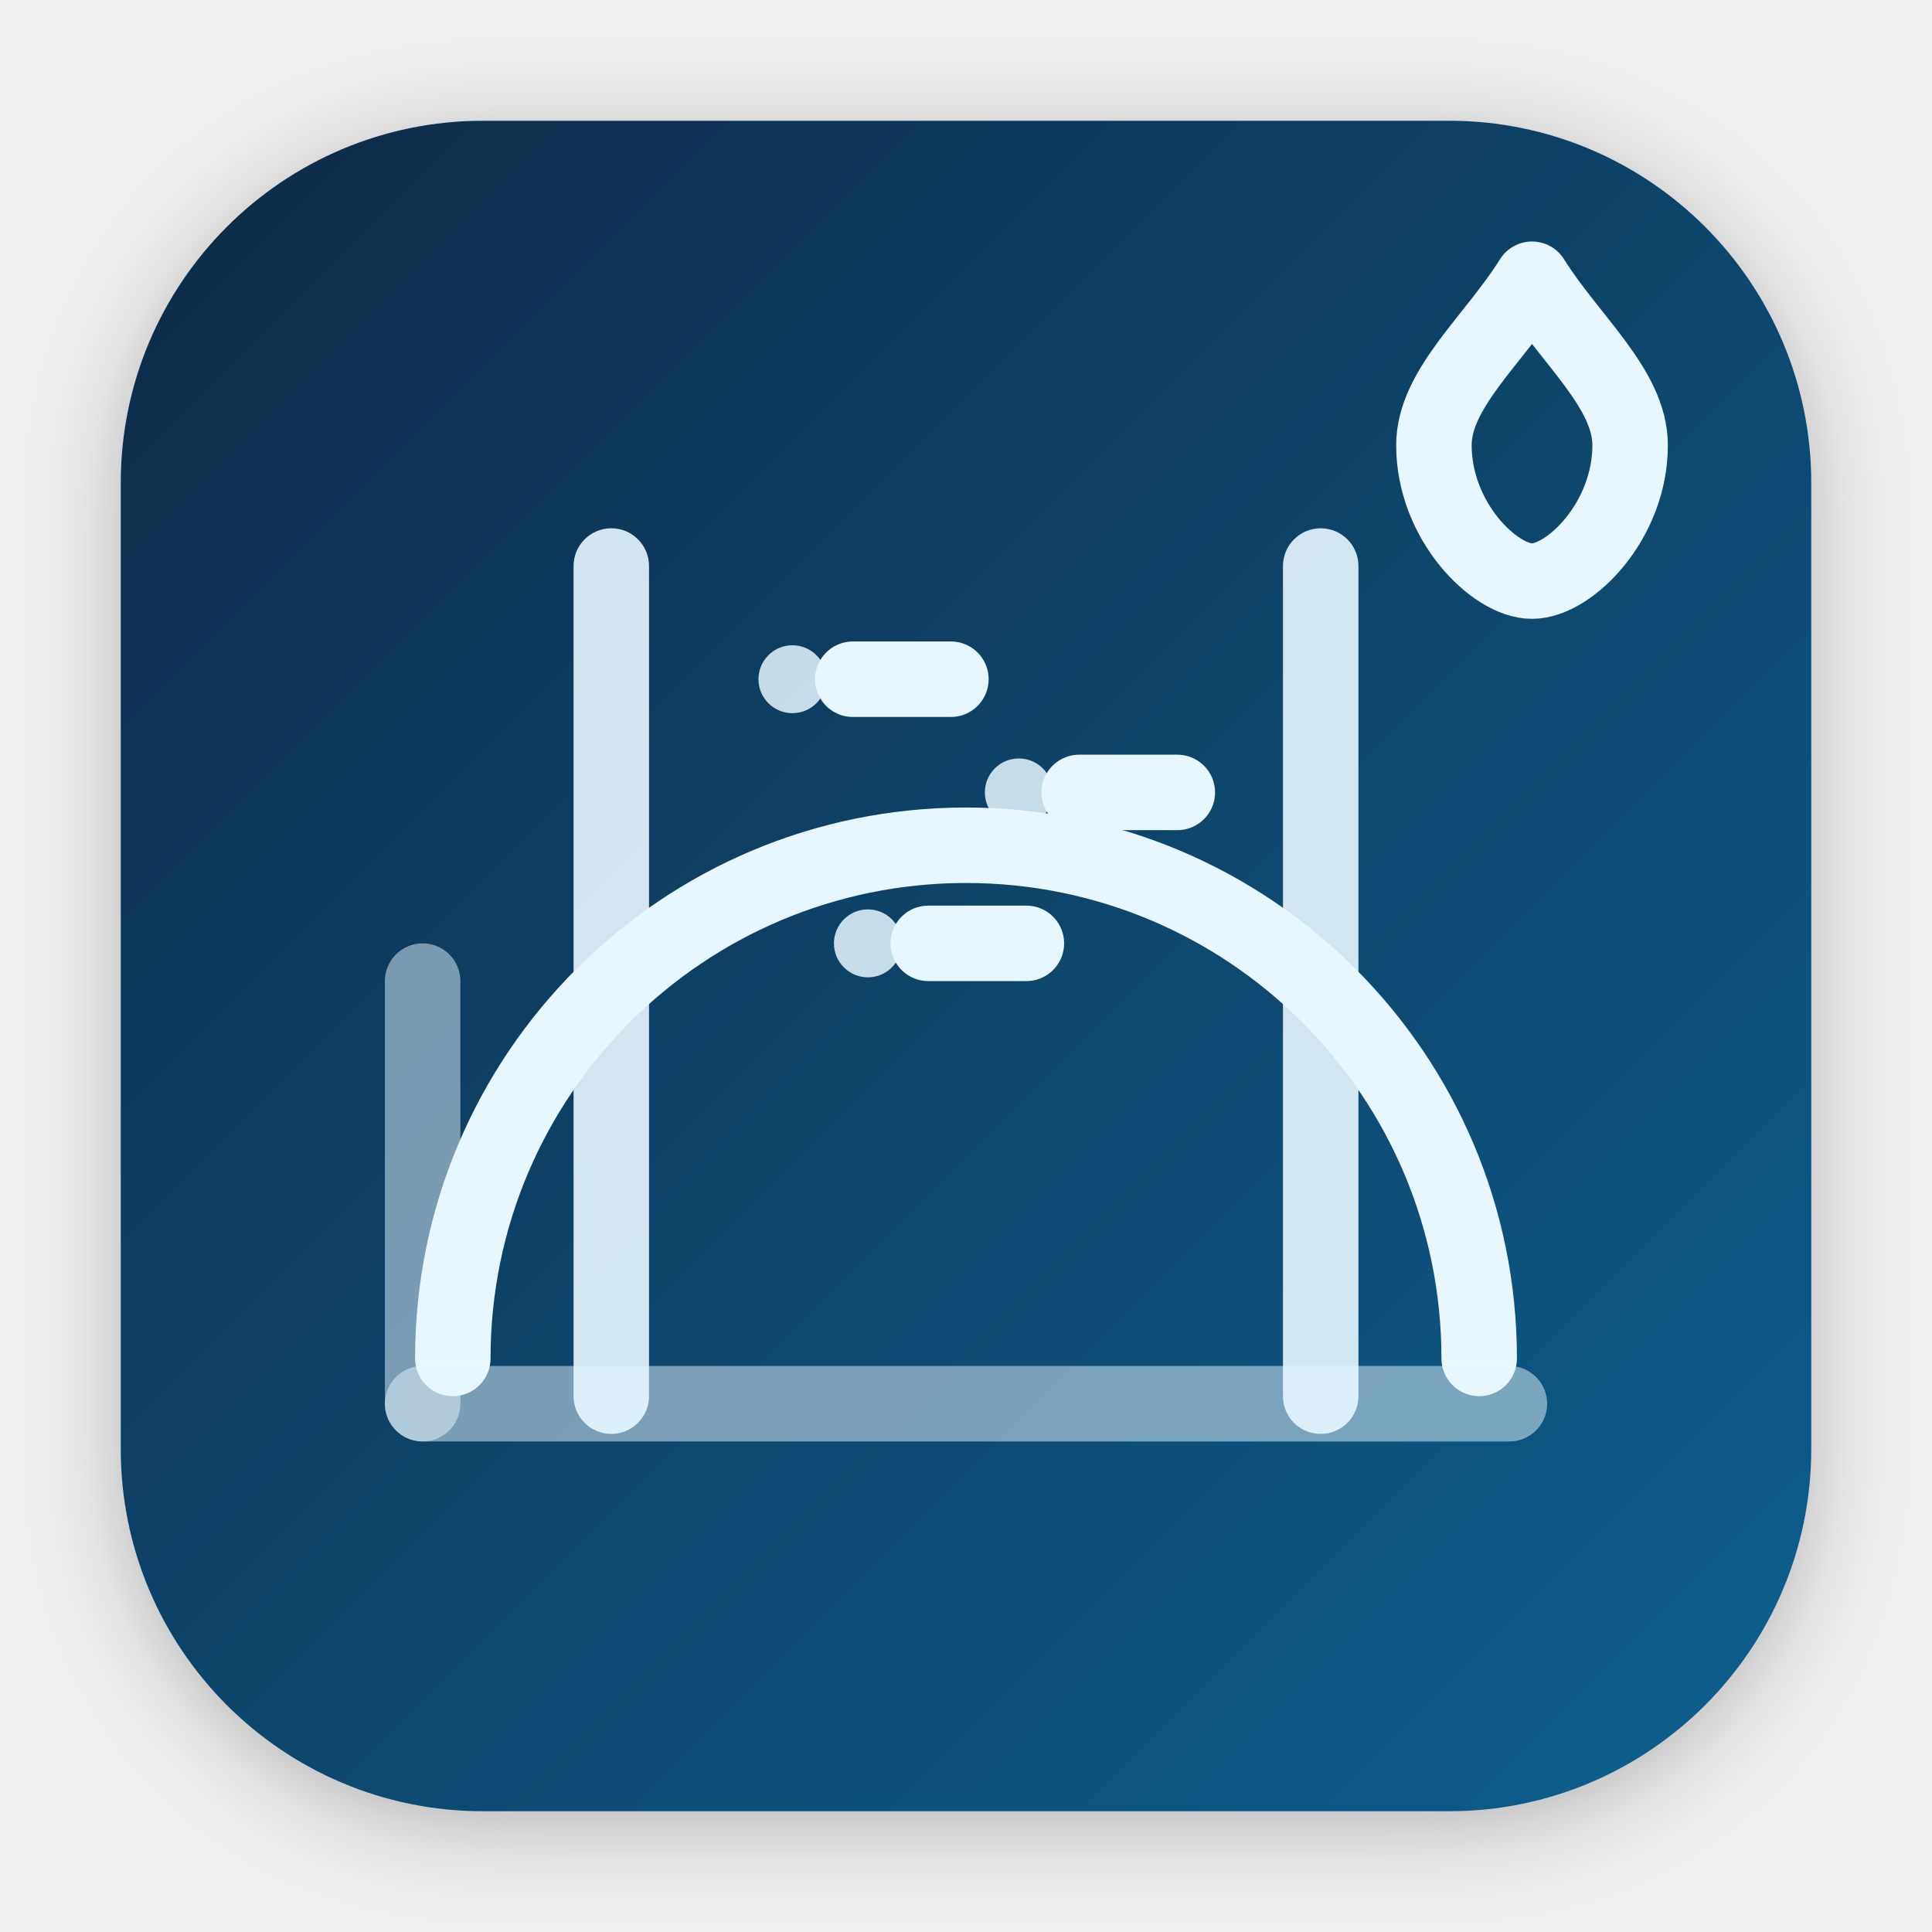
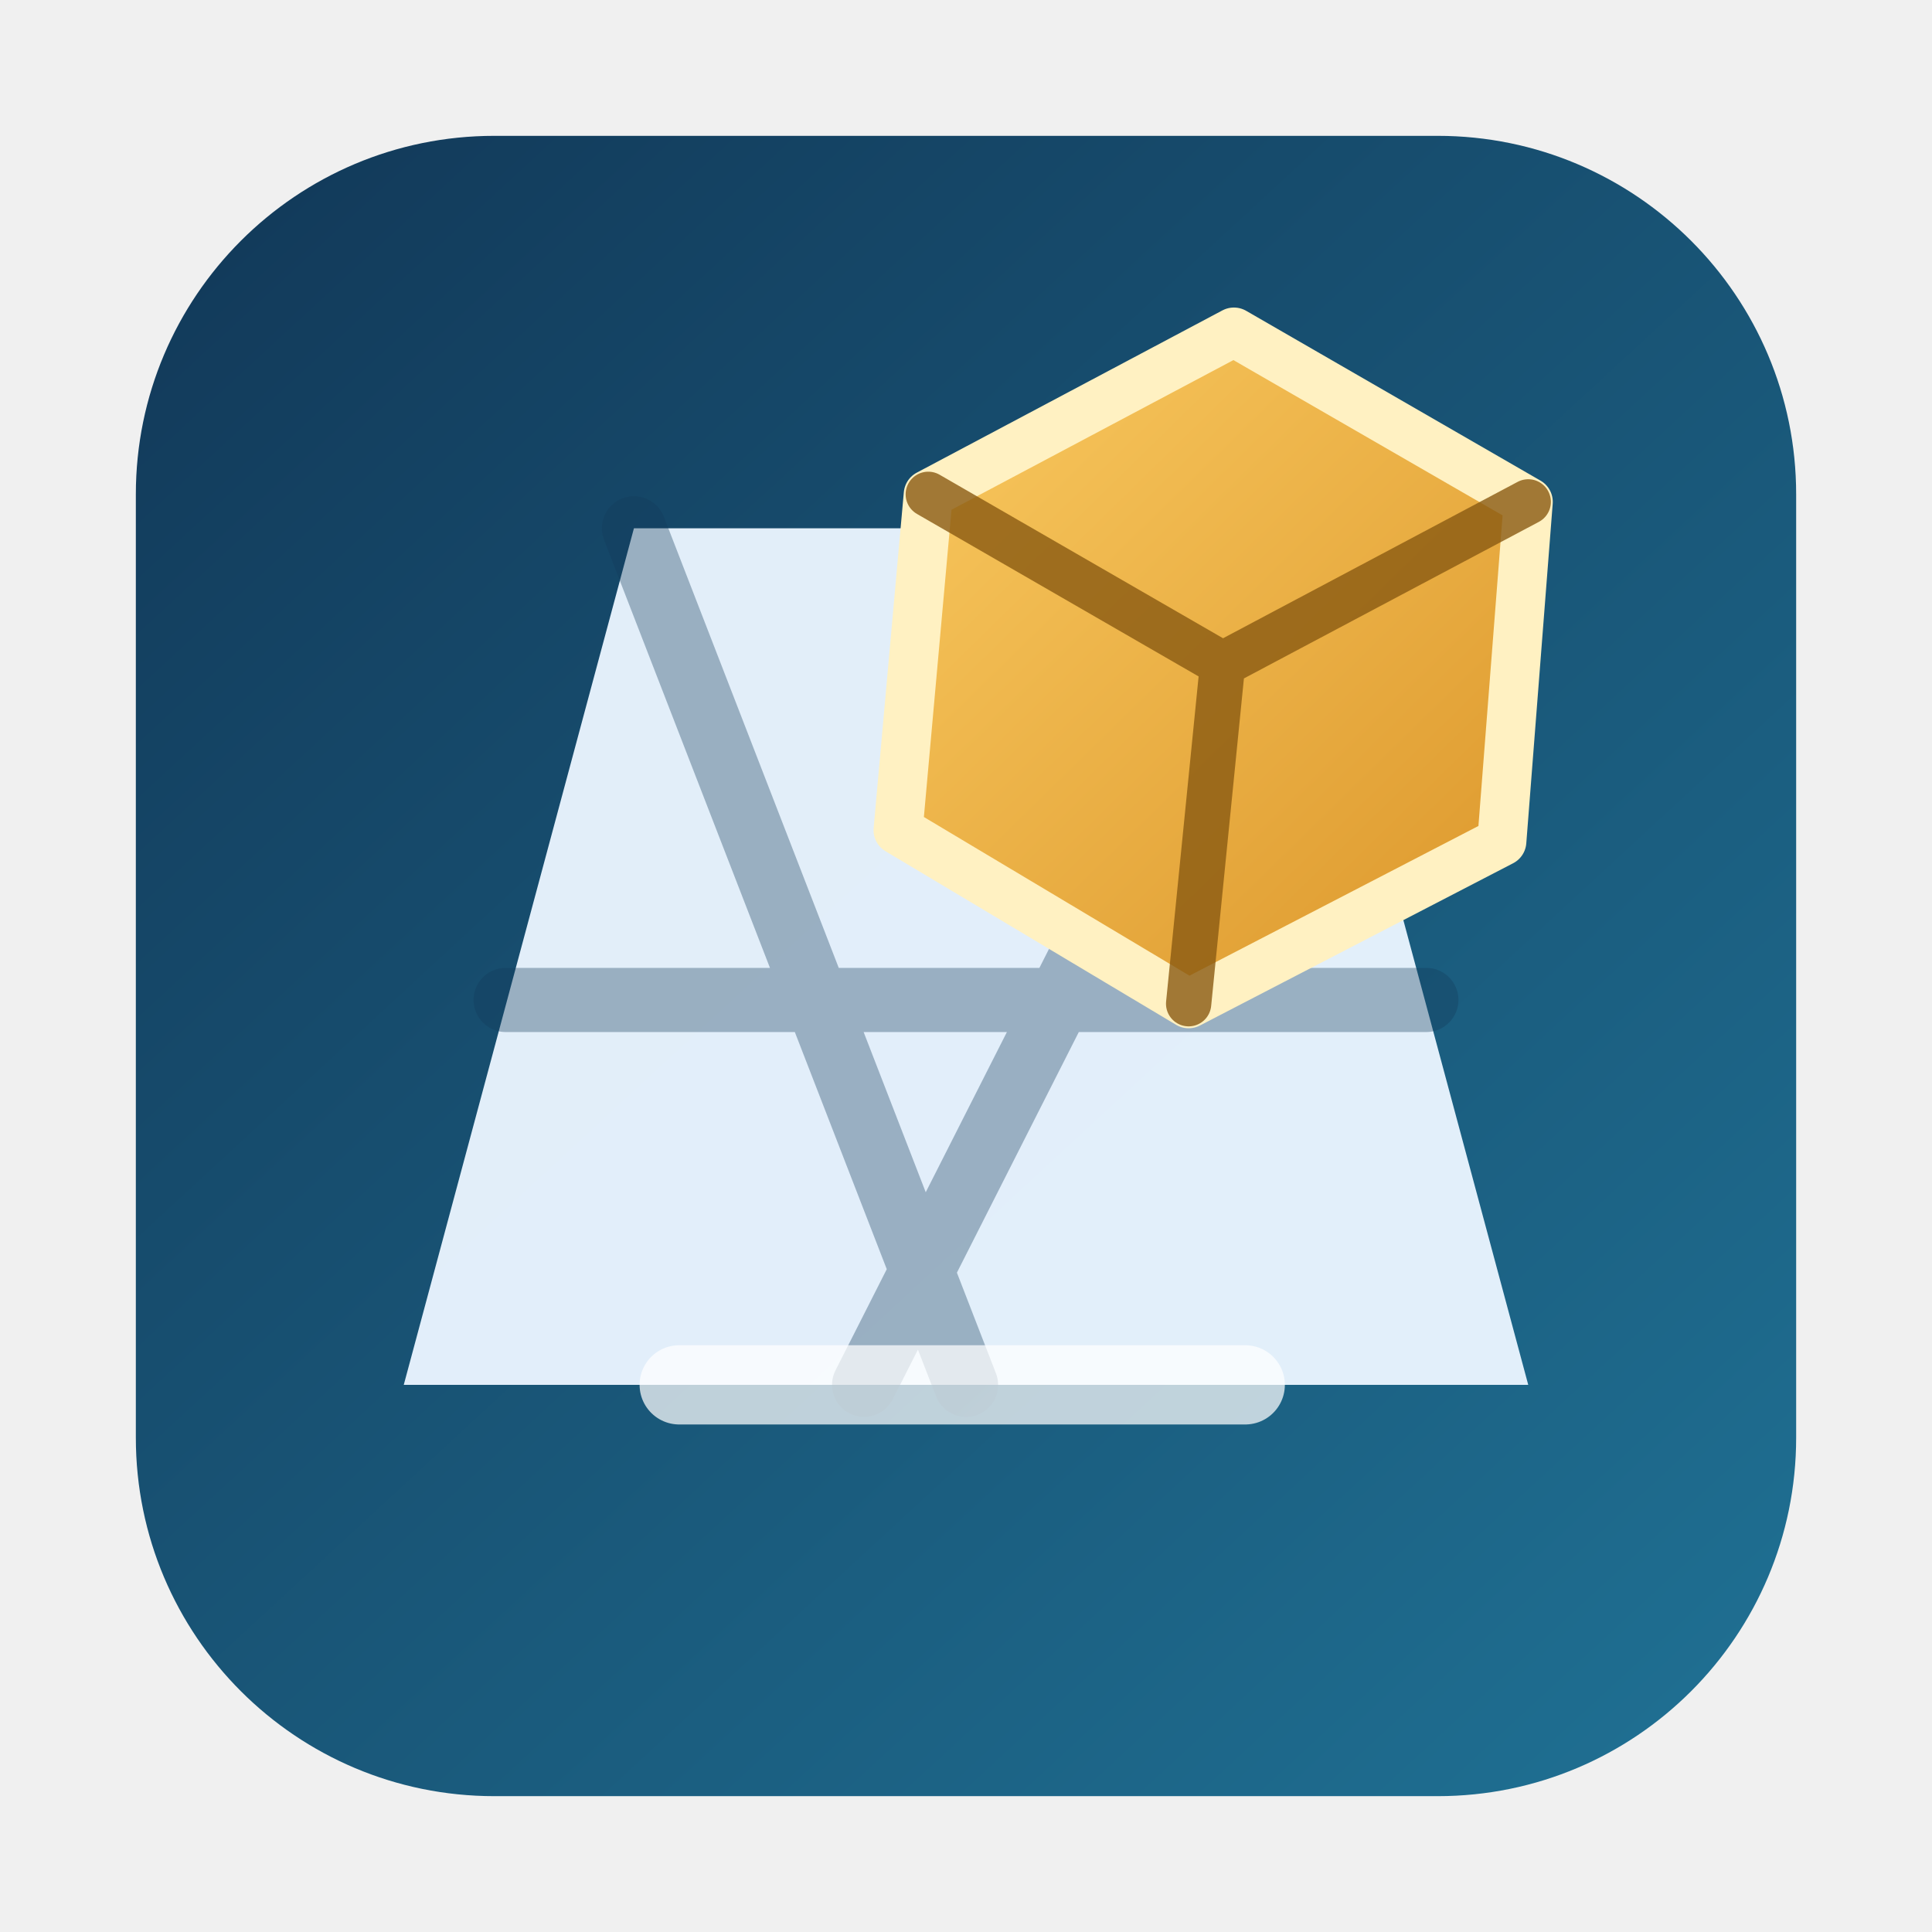
<svg xmlns="http://www.w3.org/2000/svg" width="1024" height="1024" viewBox="0 0 1024 1024">
  <defs>
-     <linearGradient id="bg" x1="0" y1="0" x2="1" y2="1">
-       <stop offset="0%" stop-color="#0E2A47" />
-       <stop offset="100%" stop-color="#0E5F8F" />
+     <linearGradient id="bg" x1="128" y1="96" x2="896" y2="928" gradientUnits="userSpaceOnUse">
+       <stop offset="0" stop-color="#123A5A" />
+       <stop offset="1" stop-color="#1F6F92" />
    </linearGradient>
-     <filter id="softShadow" x="-20%" y="-20%" width="140%" height="140%">
-       <feDropShadow dx="0" dy="8" stdDeviation="24" flood-color="#000" flood-opacity="0.25" />
-     </filter>
-     <style>
-       .tile{fill:url(#bg);}
-       .stroke{fill:none;stroke:#E8F7FF;stroke-width:40;stroke-linecap:round;stroke-linejoin:round}
-       .fill{fill:#E8F7FF}
-       .plate{fill:#E8F7FF;opacity:0.9}
-       .ion{fill:#E8F7FF;opacity:0.85}
-     </style>
+     <linearGradient id="gold" x1="292" y1="242" x2="760" y2="720" gradientUnits="userSpaceOnUse">
+       <stop offset="0" stop-color="#FFD36A" />
+       <stop offset="1" stop-color="#D58B1F" />
+     </linearGradient>
  </defs>
-   <rect x="64" y="64" width="896" height="896" rx="192" class="tile" filter="url(#softShadow)" />
-   <rect x="304" y="280" width="40" height="480" rx="20" class="plate" />
-   <rect x="680" y="280" width="40" height="480" rx="20" class="plate" />
-   <g>
-     <circle cx="420" cy="360" r="18" class="ion" />
-     <path d="M 452 360 L 504 360" class="stroke" />
-     <circle cx="540" cy="420" r="18" class="ion" />
-     <path d="M 572 420 L 624 420" class="stroke" />
-     <circle cx="460" cy="500" r="18" class="ion" />
-     <path d="M 492 500 L 544 500" class="stroke" />
-   </g>
-   <path d="M 240 720 A 272 272 0 0 1 784 720" class="stroke" />
-   <path d="M 224 744 L 800 744" class="stroke" opacity="0.5" />
-   <path d="M 224 744 L 224 520" class="stroke" opacity="0.5" />
-   <path d="M 760 236 C 760 206 792 180 812 148 C 832 180 864 206 864 236 C 864 276 832 308 812 308 C 792 308 760 276 760 236 Z" class="stroke" />
+   <rect x="72" y="72" width="880" height="880" rx="190" fill="url(#bg)" />
+   <path d="M214 734h596L688 280H336L214 734z" fill="#EAF5FF" opacity=".96" />
+   <path d="M336 280l176 454M688 280L458 734M268 530h488" fill="none" stroke="#123A5A" stroke-width="34" stroke-linecap="round" opacity=".35" />
+   <path d="M360 734h300" stroke="#FFFFFF" stroke-width="42" stroke-linecap="round" opacity=".72" />
+   <path d="M654 176l156 90-14 180-166 86-154-92 16-178 162-86z" fill="url(#gold)" stroke="#FFF1C2" stroke-width="26" stroke-linejoin="round" />
+   <path d="M492 262l156 90 162-86M648 352l-18 180" fill="none" stroke="#8A5A12" stroke-width="24" stroke-linecap="round" stroke-linejoin="round" opacity=".8" />
</svg>
